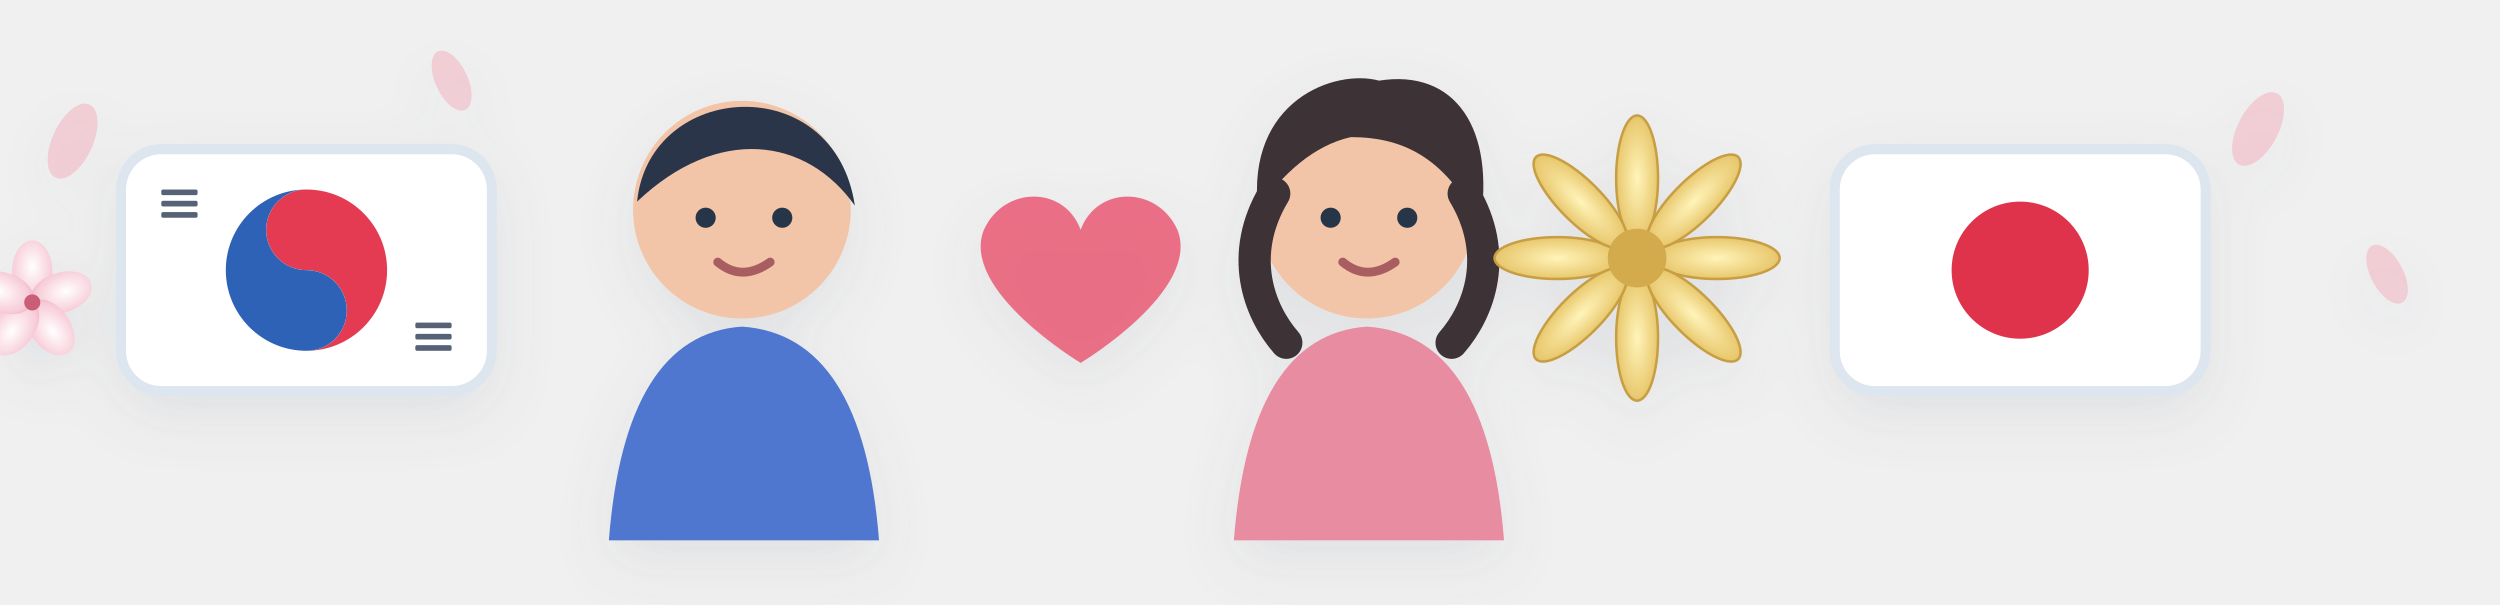
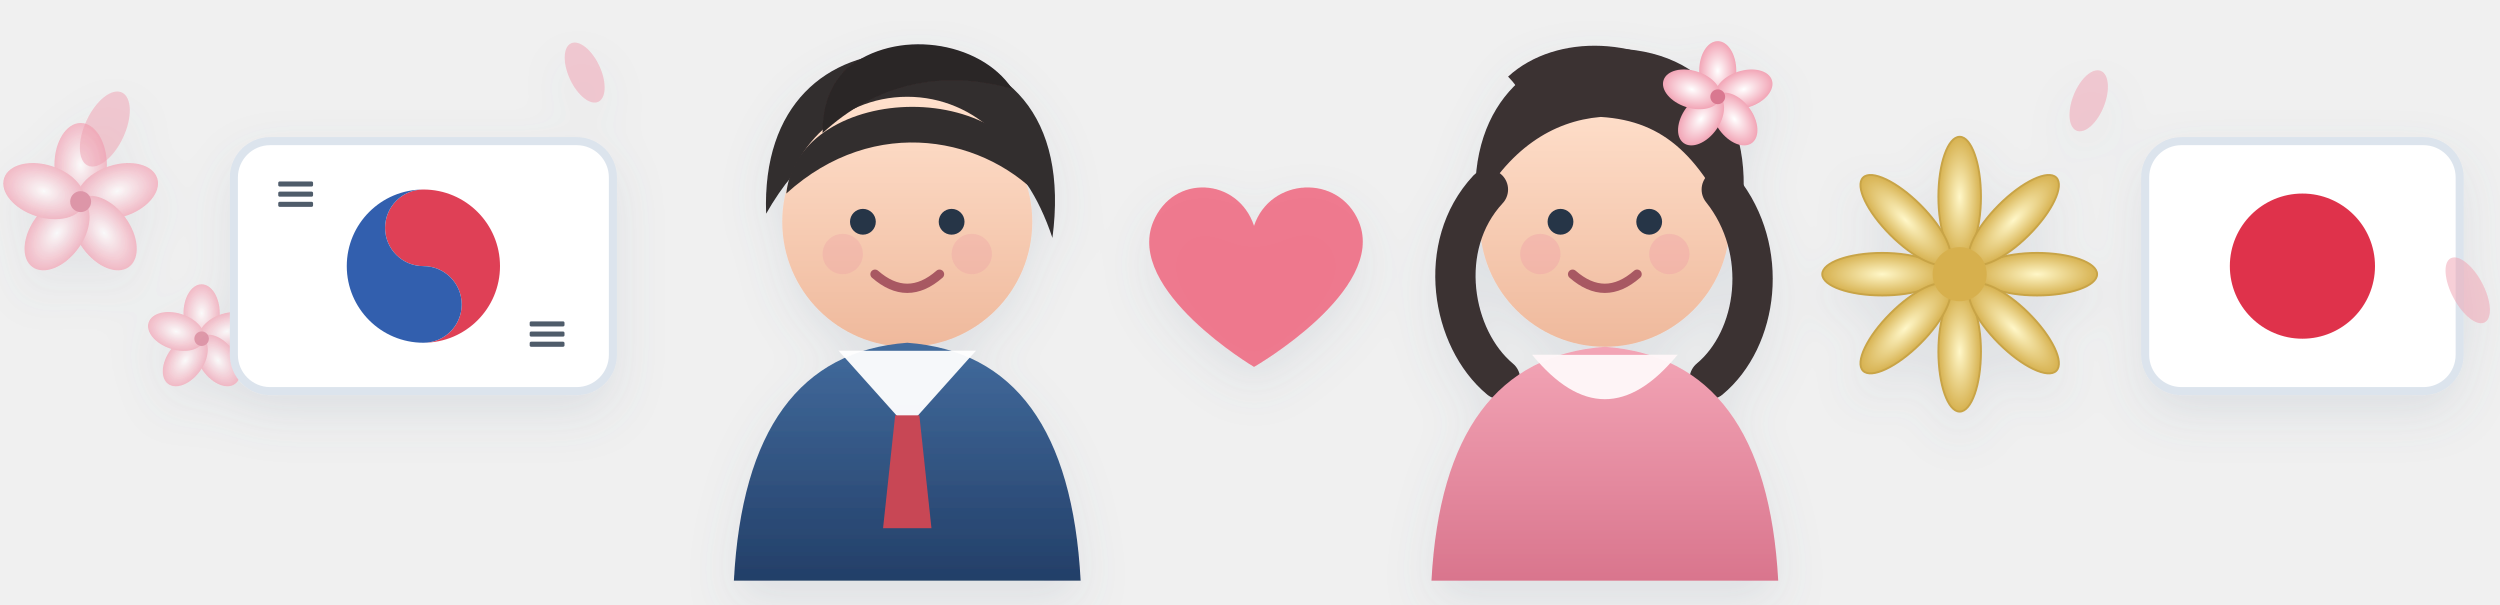
<svg xmlns="http://www.w3.org/2000/svg" viewBox="0 0 620 150" role="img" aria-label="Korean Japanese couple ornament">
  <defs>
-     <radialGradient id="mugu" cx="50%" cy="42%" r="72%">
+     <linearGradient id="skin" x1="0" y1="0" x2="0" y2="1">
+       <stop offset="0" stop-color="#ffe0cc" />
+       <stop offset="1" stop-color="#efb99c" />
+     </linearGradient>
+     <linearGradient id="suit" x1="0" y1="0" x2="0" y2="1">
+       <stop offset="0" stop-color="#426b9d" />
+       <stop offset="1" stop-color="#233f68" />
+     </linearGradient>
+     <linearGradient id="dress" x1="0" y1="0" x2="0" y2="1">
+       <stop offset="0" stop-color="#f3a5b6" />
+       <stop offset="1" stop-color="#d9758d" />
+     </linearGradient>
+     <radialGradient id="sakura">
      <stop offset="0" stop-color="#fff" />
-       <stop offset=".7" stop-color="#f7cbd7" />
-       <stop offset="1" stop-color="#e997ab" />
+       <stop offset="1" stop-color="#f2a5b6" />
    </radialGradient>
-     <radialGradient id="kiku" cx="50%" cy="50%" r="70%">
-       <stop offset="0" stop-color="#fff4ba" />
-       <stop offset=".65" stop-color="#eacb73" />
-       <stop offset="1" stop-color="#c79d3c" />
+     <radialGradient id="kiku">
+       <stop offset="0" stop-color="#fff7c8" />
+       <stop offset="1" stop-color="#d7b251" />
    </radialGradient>
-     <filter id="shadow" x="-30%" y="-30%" width="160%" height="160%">
-       <feDropShadow dx="0" dy="5" stdDeviation="7" flood-color="#64748b" flood-opacity=".12" />
+     <filter id="soft" x="-35%" y="-35%" width="170%" height="170%">
+       <feDropShadow dx="0" dy="5" stdDeviation="6" flood-color="#64748b" flood-opacity=".13" />
    </filter>
  </defs>
-   <g filter="url(#shadow)">
-     <g transform="translate(8 75) scale(.20)">
-       <ellipse cy="-38" rx="25" ry="39" fill="url(#mugu)" />
-       <ellipse cx="36" cy="-12" rx="25" ry="39" fill="url(#mugu)" transform="rotate(72 36 -12)" />
-       <ellipse cx="22" cy="31" rx="25" ry="39" fill="url(#mugu)" transform="rotate(144 22 31)" />
-       <ellipse cx="-22" cy="31" rx="25" ry="39" fill="url(#mugu)" transform="rotate(216 -22 31)" />
-       <ellipse cx="-36" cy="-12" rx="25" ry="39" fill="url(#mugu)" transform="rotate(288 -36 -12)" />
-       <circle r="10" fill="#ca5d78" />
-     </g>
-     <g transform="translate(30 37)">
-       <rect width="92" height="60" rx="10" fill="#fff" stroke="#dde5ef" stroke-width="2.5" />
-       <g transform="translate(46 30) scale(.20)">
-         <path d="M0 -100 A100 100 0 0 1 0 100 A50 50 0 0 0 0 0 A50 50 0 0 1 0 -100Z" fill="#e43b53" />
-         <path d="M0 100 A100 100 0 0 1 0 -100 A50 50 0 0 0 0 0 A50 50 0 0 1 0 100Z" fill="#2f62b6" />
+   <g filter="url(#soft)">
+     <g transform="translate(8 74)" opacity=".72">
+       <g transform="translate(12 -24) scale(.65)">
+         <ellipse cy="-14" rx="10" ry="16" fill="url(#sakura)" />
+         <ellipse cx="14" cy="-4" rx="10" ry="16" fill="url(#sakura)" transform="rotate(72 14 -4)" />
+         <ellipse cx="9" cy="12" rx="10" ry="16" fill="url(#sakura)" transform="rotate(144 9 12)" />
+         <ellipse cx="-9" cy="12" rx="10" ry="16" fill="url(#sakura)" transform="rotate(216 -9 12)" />
+         <ellipse cx="-14" cy="-4" rx="10" ry="16" fill="url(#sakura)" transform="rotate(288 -14 -4)" />
+         <circle r="4" fill="#d97890" />
      </g>
-       <g fill="#26384f" opacity=".78" transform="translate(10 10) scale(.2)">
-         <rect width="45" height="7" rx="2" />
-         <rect y="14" width="45" height="7" rx="2" />
-         <rect y="28" width="45" height="7" rx="2" />
-       </g>
-       <g fill="#26384f" opacity=".78" transform="translate(82 50) rotate(180) scale(.2)">
-         <rect width="45" height="7" rx="2" />
-         <rect y="14" width="45" height="7" rx="2" />
-         <rect y="28" width="45" height="7" rx="2" />
+       <g transform="translate(42 10) scale(.45)">
+         <ellipse cy="-14" rx="10" ry="16" fill="url(#sakura)" />
+         <ellipse cx="14" cy="-4" rx="10" ry="16" fill="url(#sakura)" transform="rotate(72 14 -4)" />
+         <ellipse cx="9" cy="12" rx="10" ry="16" fill="url(#sakura)" transform="rotate(144 9 12)" />
+         <ellipse cx="-9" cy="12" rx="10" ry="16" fill="url(#sakura)" transform="rotate(216 -9 12)" />
+         <ellipse cx="-14" cy="-4" rx="10" ry="16" fill="url(#sakura)" transform="rotate(288 -14 -4)" />
+         <circle r="4" fill="#d97890" />
      </g>
    </g>
-     <g transform="translate(137 13)">
-       <circle cx="47" cy="39" r="27" fill="#f2c5a9" />
-       <path d="M21 37 C24 7 70 4 75 38 C63 21 41 18 21 37Z" fill="#293548" />
-       <circle cx="38" cy="41" r="2.5" fill="#263447" />
-       <circle cx="57" cy="41" r="2.5" fill="#263447" />
-       <path d="M41 52 Q47 57 54 52" fill="none" stroke="#a85d61" stroke-width="2.2" stroke-linecap="round" />
-       <path d="M14 121 Q18 70 47 68 Q77 70 81 121Z" fill="#4f77cf" />
+     <g transform="translate(58 35)">
+       <rect width="94" height="62" rx="9" fill="#fff" stroke="#dce4ed" stroke-width="2" />
+       <g transform="translate(47 31) scale(.19)">
+         <path d="M0 -100 A100 100 0 0 1 0 100 A50 50 0 0 0 0 0 A50 50 0 0 1 0 -100Z" fill="#df4056" />
+         <path d="M0 100 A100 100 0 0 1 0 -100 A50 50 0 0 0 0 0 A50 50 0 0 1 0 100Z" fill="#315fae" />
+       </g>
+       <g fill="#28374b" opacity=".82" transform="translate(11 10) scale(.18)">
+         <rect width="48" height="7" rx="2" />
+         <rect y="14" width="48" height="7" rx="2" />
+         <rect y="28" width="48" height="7" rx="2" />
+       </g>
+       <g fill="#28374b" opacity=".82" transform="translate(82 51) rotate(180) scale(.18)">
+         <rect width="48" height="7" rx="2" />
+         <rect y="14" width="48" height="7" rx="2" />
+         <rect y="28" width="48" height="7" rx="2" />
+       </g>
    </g>
-     <path d="M244 57 C249 46 264 46 268 57 C272 46 287 46 292 57 C298 72 268 90 268 90 C268 90 238 72 244 57Z" fill="#e96179" opacity=".88" />
-     <g transform="translate(292 13)">
-       <circle cx="47" cy="39" r="27" fill="#f2c5a9" />
-       <path d="M20 39 C17 12 39 4 50 7 C69 4 79 19 75 43 C67 27 57 21 43 21 C34 23 26 30 20 39Z" fill="#3c3035" />
-       <path d="M24 35 C15 50 20 64 27 72" fill="none" stroke="#3c3035" stroke-width="8" stroke-linecap="round" />
-       <path d="M71 35 C80 50 75 64 68 72" fill="none" stroke="#3c3035" stroke-width="8" stroke-linecap="round" />
-       <circle cx="38" cy="41" r="2.5" fill="#263447" />
-       <circle cx="57" cy="41" r="2.5" fill="#263447" />
-       <path d="M41 52 Q47 57 54 52" fill="none" stroke="#a85d61" stroke-width="2.2" stroke-linecap="round" />
-       <path d="M14 121 Q18 70 47 68 Q77 70 81 121Z" fill="#e88ca1" />
+     <g transform="translate(165 5)">
+       <path d="M25 48 C24 21 40 8 60 8 C85 8 100 24 96 54 C89 33 76 25 58 25 C43 26 33 34 25 48Z" fill="#332d2d" />
+       <circle cx="60" cy="50" r="31" fill="url(#skin)" />
+       <path d="M30 43 C33 15 89 13 94 45 C80 29 52 23 30 43Z" fill="#332d2d" />
+       <circle cx="49" cy="50" r="3.2" fill="#263447" />
+       <circle cx="71" cy="50" r="3.2" fill="#263447" />
+       <circle cx="44" cy="58" r="5" fill="#ed9ca5" opacity=".32" />
+       <circle cx="76" cy="58" r="5" fill="#ed9ca5" opacity=".32" />
+       <path d="M52 63 Q60 70 68 63" fill="none" stroke="#a85862" stroke-width="2.3" stroke-linecap="round" />
+       <path d="M17 139 Q20 83 60 80 Q100 83 103 139Z" fill="url(#suit)" />
+       <path d="M43 82 L60 101 L77 82" fill="#fff" opacity=".95" />
+       <path d="M57 98 L63 98 L66 126 L54 126Z" fill="#c84755" />
+       <path d="M45 12 C57 2 78 5 86 17 C68 12 52 16 39 28 C39 21 41 16 45 12Z" fill="#2c2727" />
    </g>
-     <g transform="translate(406 64) scale(.52)">
-       <g fill="url(#kiku)" stroke="#c79e43" stroke-width="1.2">
-         <ellipse cy="-38" rx="10" ry="30" />
-         <ellipse cy="38" rx="10" ry="30" />
-         <ellipse cx="38" rx="30" ry="10" />
-         <ellipse cx="-38" rx="30" ry="10" />
-         <ellipse cx="27" cy="-27" rx="10" ry="30" transform="rotate(45 27 -27)" />
-         <ellipse cx="-27" cy="27" rx="10" ry="30" transform="rotate(45 -27 27)" />
-         <ellipse cx="-27" cy="-27" rx="10" ry="30" transform="rotate(-45 -27 -27)" />
-         <ellipse cx="27" cy="27" rx="10" ry="30" transform="rotate(-45 27 27)" />
+     <path d="M286 55 C291 43 307 44 311 56 C315 44 332 43 337 55 C344 72 311 91 311 91 C311 91 279 72 286 55Z" fill="#ef7389" opacity=".94" />
+     <g transform="translate(338 5)">
+       <circle cx="60" cy="50" r="31" fill="url(#skin)" />
+       <path d="M28 47 C26 19 44 7 61 7 C86 7 99 25 93 54 C84 34 75 25 59 24 C47 25 36 32 28 47Z" fill="#3b3033" />
+       <path d="M31 42 C18 56 22 79 34 89" fill="none" stroke="#3b3033" stroke-width="10" stroke-linecap="round" />
+       <path d="M89 42 C101 57 98 79 86 89" fill="none" stroke="#3b3033" stroke-width="10" stroke-linecap="round" />
+       <circle cx="49" cy="50" r="3.2" fill="#263447" />
+       <circle cx="71" cy="50" r="3.2" fill="#263447" />
+       <circle cx="44" cy="58" r="5" fill="#ed9ca5" opacity=".36" />
+       <circle cx="76" cy="58" r="5" fill="#ed9ca5" opacity=".36" />
+       <path d="M52 63 Q60 70 68 63" fill="none" stroke="#a85862" stroke-width="2.3" stroke-linecap="round" />
+       <path d="M17 139 Q20 84 60 81 Q100 84 103 139Z" fill="url(#dress)" />
+       <path d="M42 83 Q60 105 78 83" fill="#fff8f9" opacity=".96" />
+       <path d="M36 14 C48 3 70 4 83 16 C68 13 53 17 42 28 C41 21 39 17 36 14Z" fill="#3b3033" />
+       <g transform="translate(88 19) scale(.46)">
+         <ellipse cy="-14" rx="10" ry="16" fill="url(#sakura)" />
+         <ellipse cx="14" cy="-4" rx="10" ry="16" fill="url(#sakura)" transform="rotate(72 14 -4)" />
+         <ellipse cx="9" cy="12" rx="10" ry="16" fill="url(#sakura)" transform="rotate(144 9 12)" />
+         <ellipse cx="-9" cy="12" rx="10" ry="16" fill="url(#sakura)" transform="rotate(216 -9 12)" />
+         <ellipse cx="-14" cy="-4" rx="10" ry="16" fill="url(#sakura)" transform="rotate(288 -14 -4)" />
+         <circle r="4" fill="#d97890" />
      </g>
-       <circle r="14" fill="#d3ab4d" />
    </g>
-     <g transform="translate(455 37)">
-       <rect width="92" height="60" rx="10" fill="#fff" stroke="#dde5ef" stroke-width="2.5" />
-       <circle cx="46" cy="30" r="17" fill="#df334b" />
+     <g transform="translate(486 68) scale(.48)">
+       <g fill="url(#kiku)" stroke="#c8a446" stroke-width="1">
+         <ellipse cy="-40" rx="11" ry="31" />
+         <ellipse cy="40" rx="11" ry="31" />
+         <ellipse cx="40" rx="31" ry="11" />
+         <ellipse cx="-40" rx="31" ry="11" />
+         <ellipse cx="28" cy="-28" rx="11" ry="31" transform="rotate(45 28 -28)" />
+         <ellipse cx="-28" cy="28" rx="11" ry="31" transform="rotate(45 -28 28)" />
+         <ellipse cx="-28" cy="-28" rx="11" ry="31" transform="rotate(-45 -28 -28)" />
+         <ellipse cx="28" cy="28" rx="11" ry="31" transform="rotate(-45 28 28)" />
+       </g>
+       <circle r="14" fill="#d7b04e" />
    </g>
-     <g fill="#f2a3b4" opacity=".45">
-       <ellipse cx="18" cy="35" rx="5" ry="10" transform="rotate(25 18 35)" />
-       <ellipse cx="112" cy="20" rx="4" ry="8" transform="rotate(-25 112 20)" />
-       <ellipse cx="560" cy="32" rx="5" ry="10" transform="rotate(28 560 32)" />
-       <ellipse cx="592" cy="68" rx="4" ry="8" transform="rotate(-28 592 68)" />
+     <g transform="translate(532 35)">
+       <rect width="78" height="62" rx="9" fill="#fff" stroke="#dce4ed" stroke-width="2" />
+       <circle cx="39" cy="31" r="18" fill="#df334b" />
+     </g>
+     <g fill="#ef9fb0" opacity=".50">
+       <ellipse cx="26" cy="32" rx="5" ry="10" transform="rotate(25 26 32)" />
+       <ellipse cx="145" cy="18" rx="4" ry="8" transform="rotate(-25 145 18)" />
+       <ellipse cx="518" cy="25" rx="4" ry="8" transform="rotate(22 518 25)" />
+       <ellipse cx="612" cy="72" rx="4" ry="9" transform="rotate(-28 612 72)" />
    </g>
  </g>
</svg>
